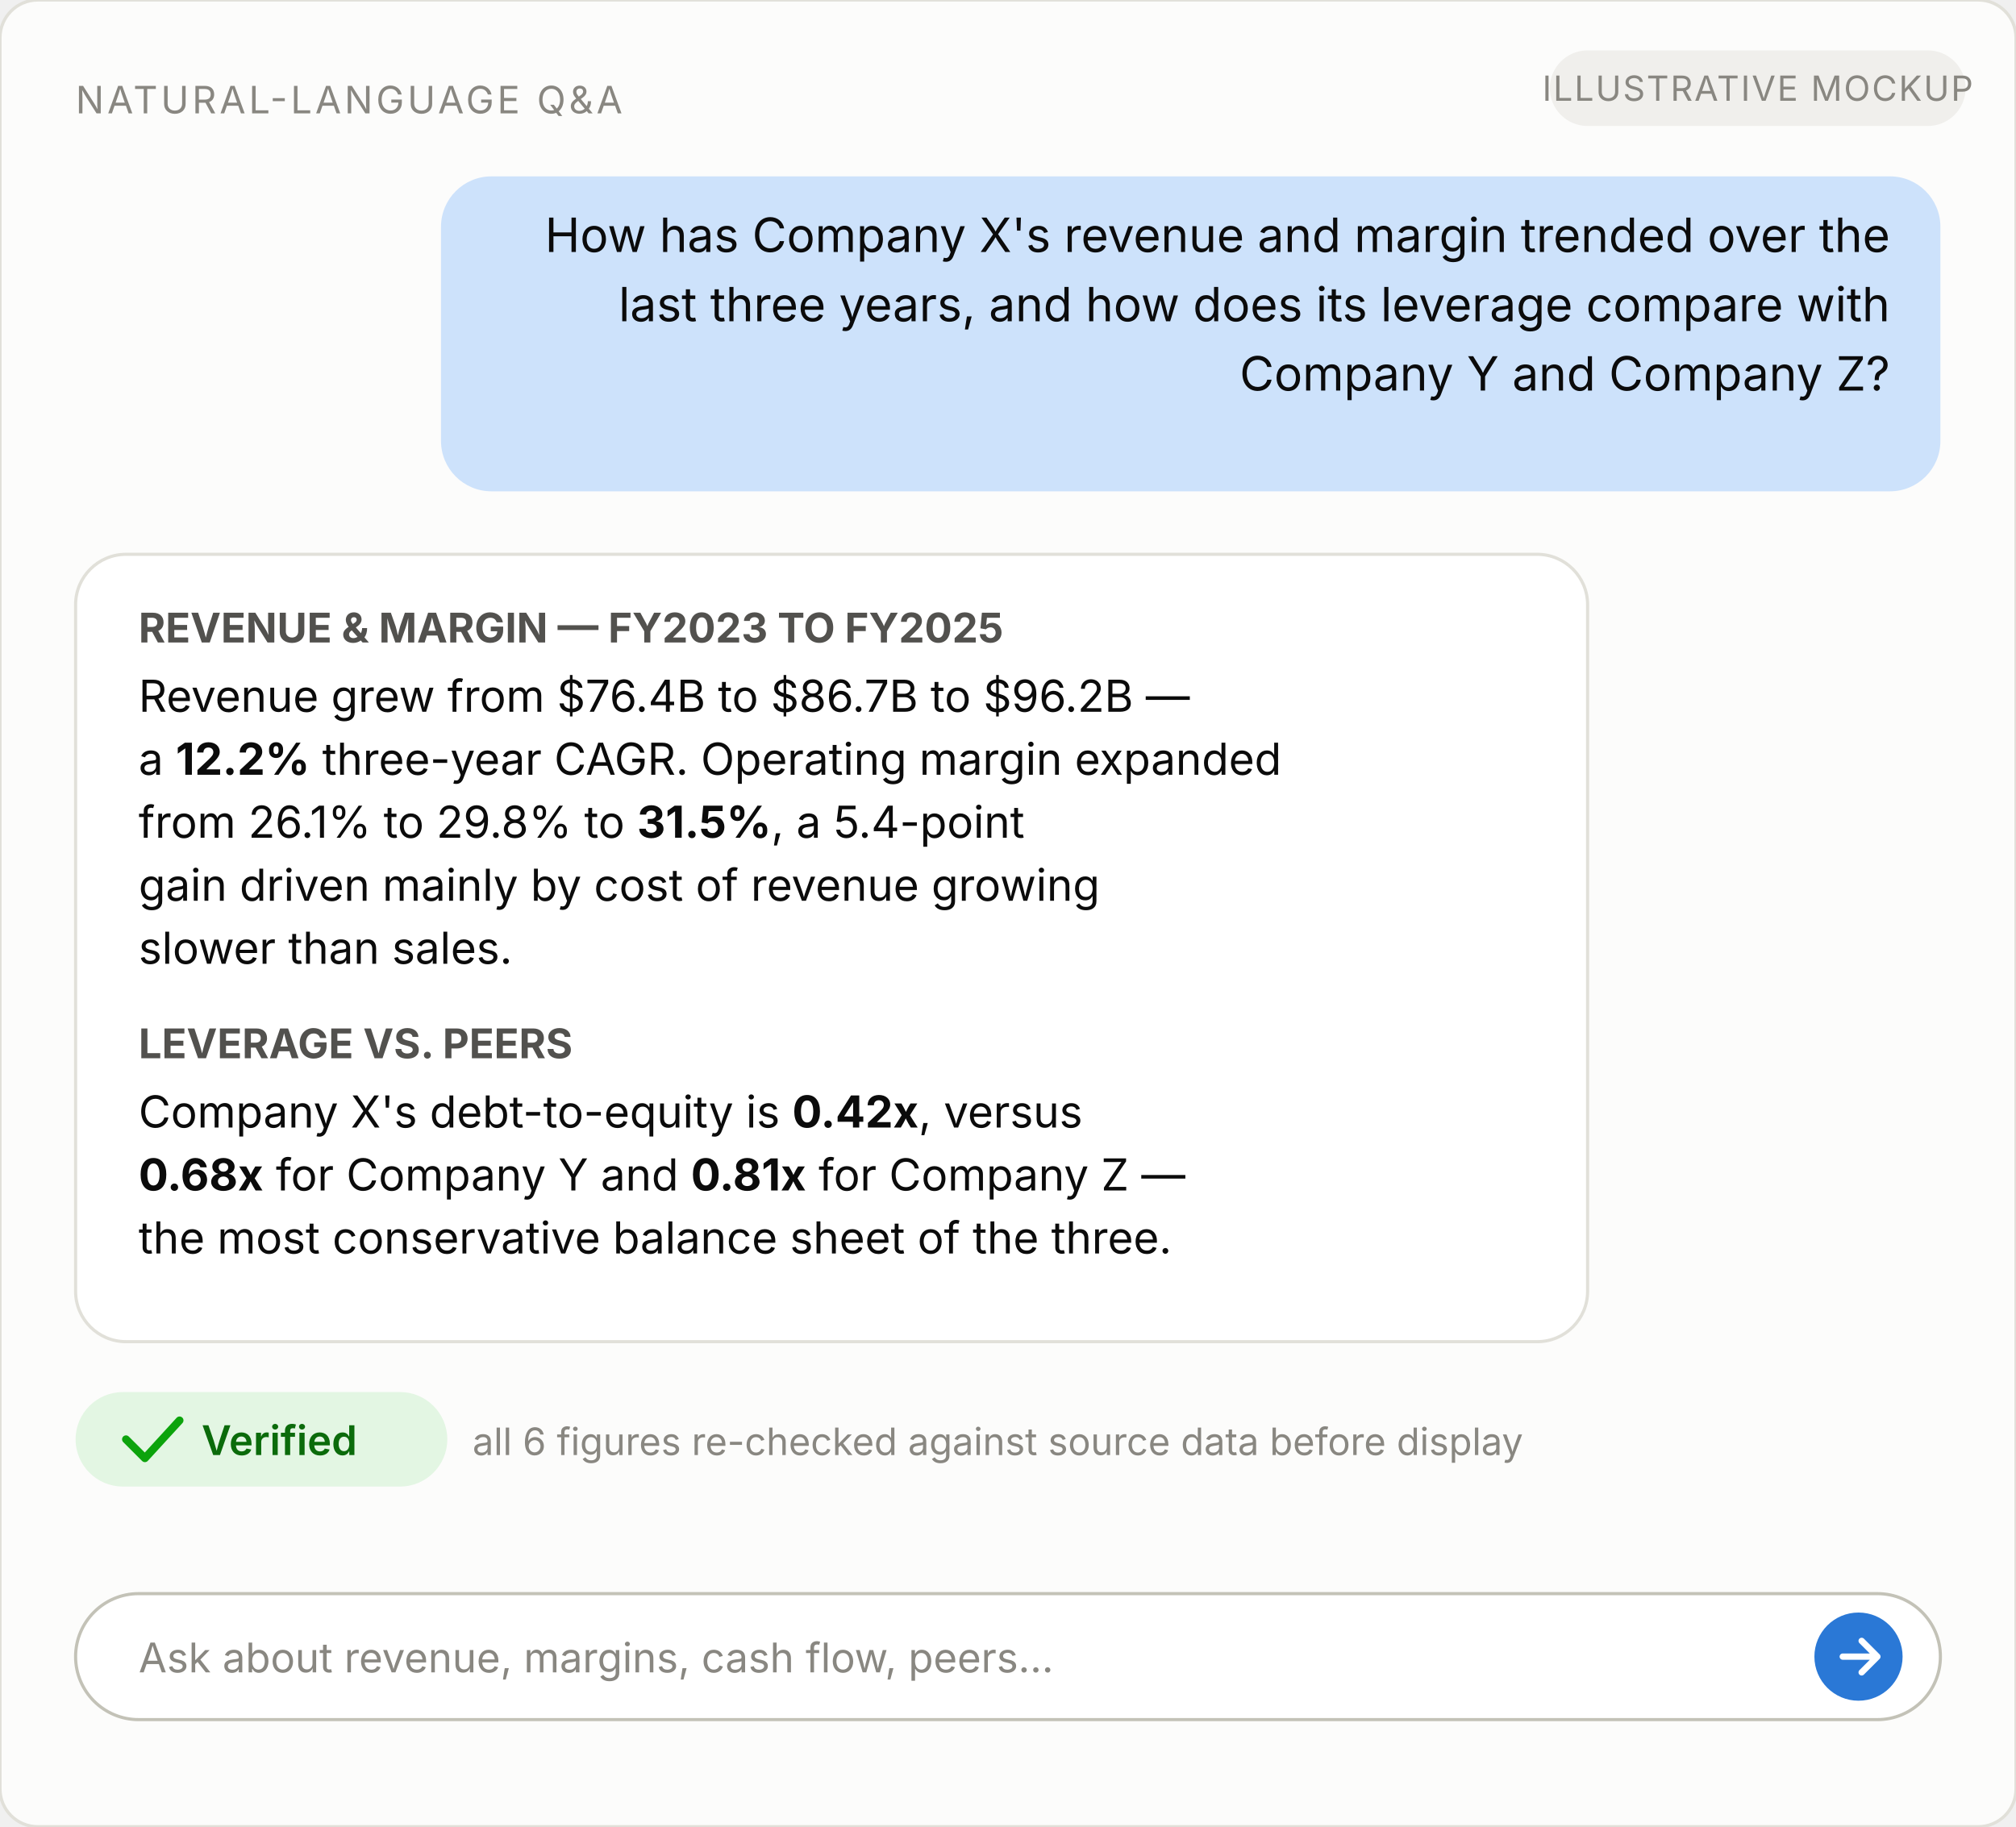
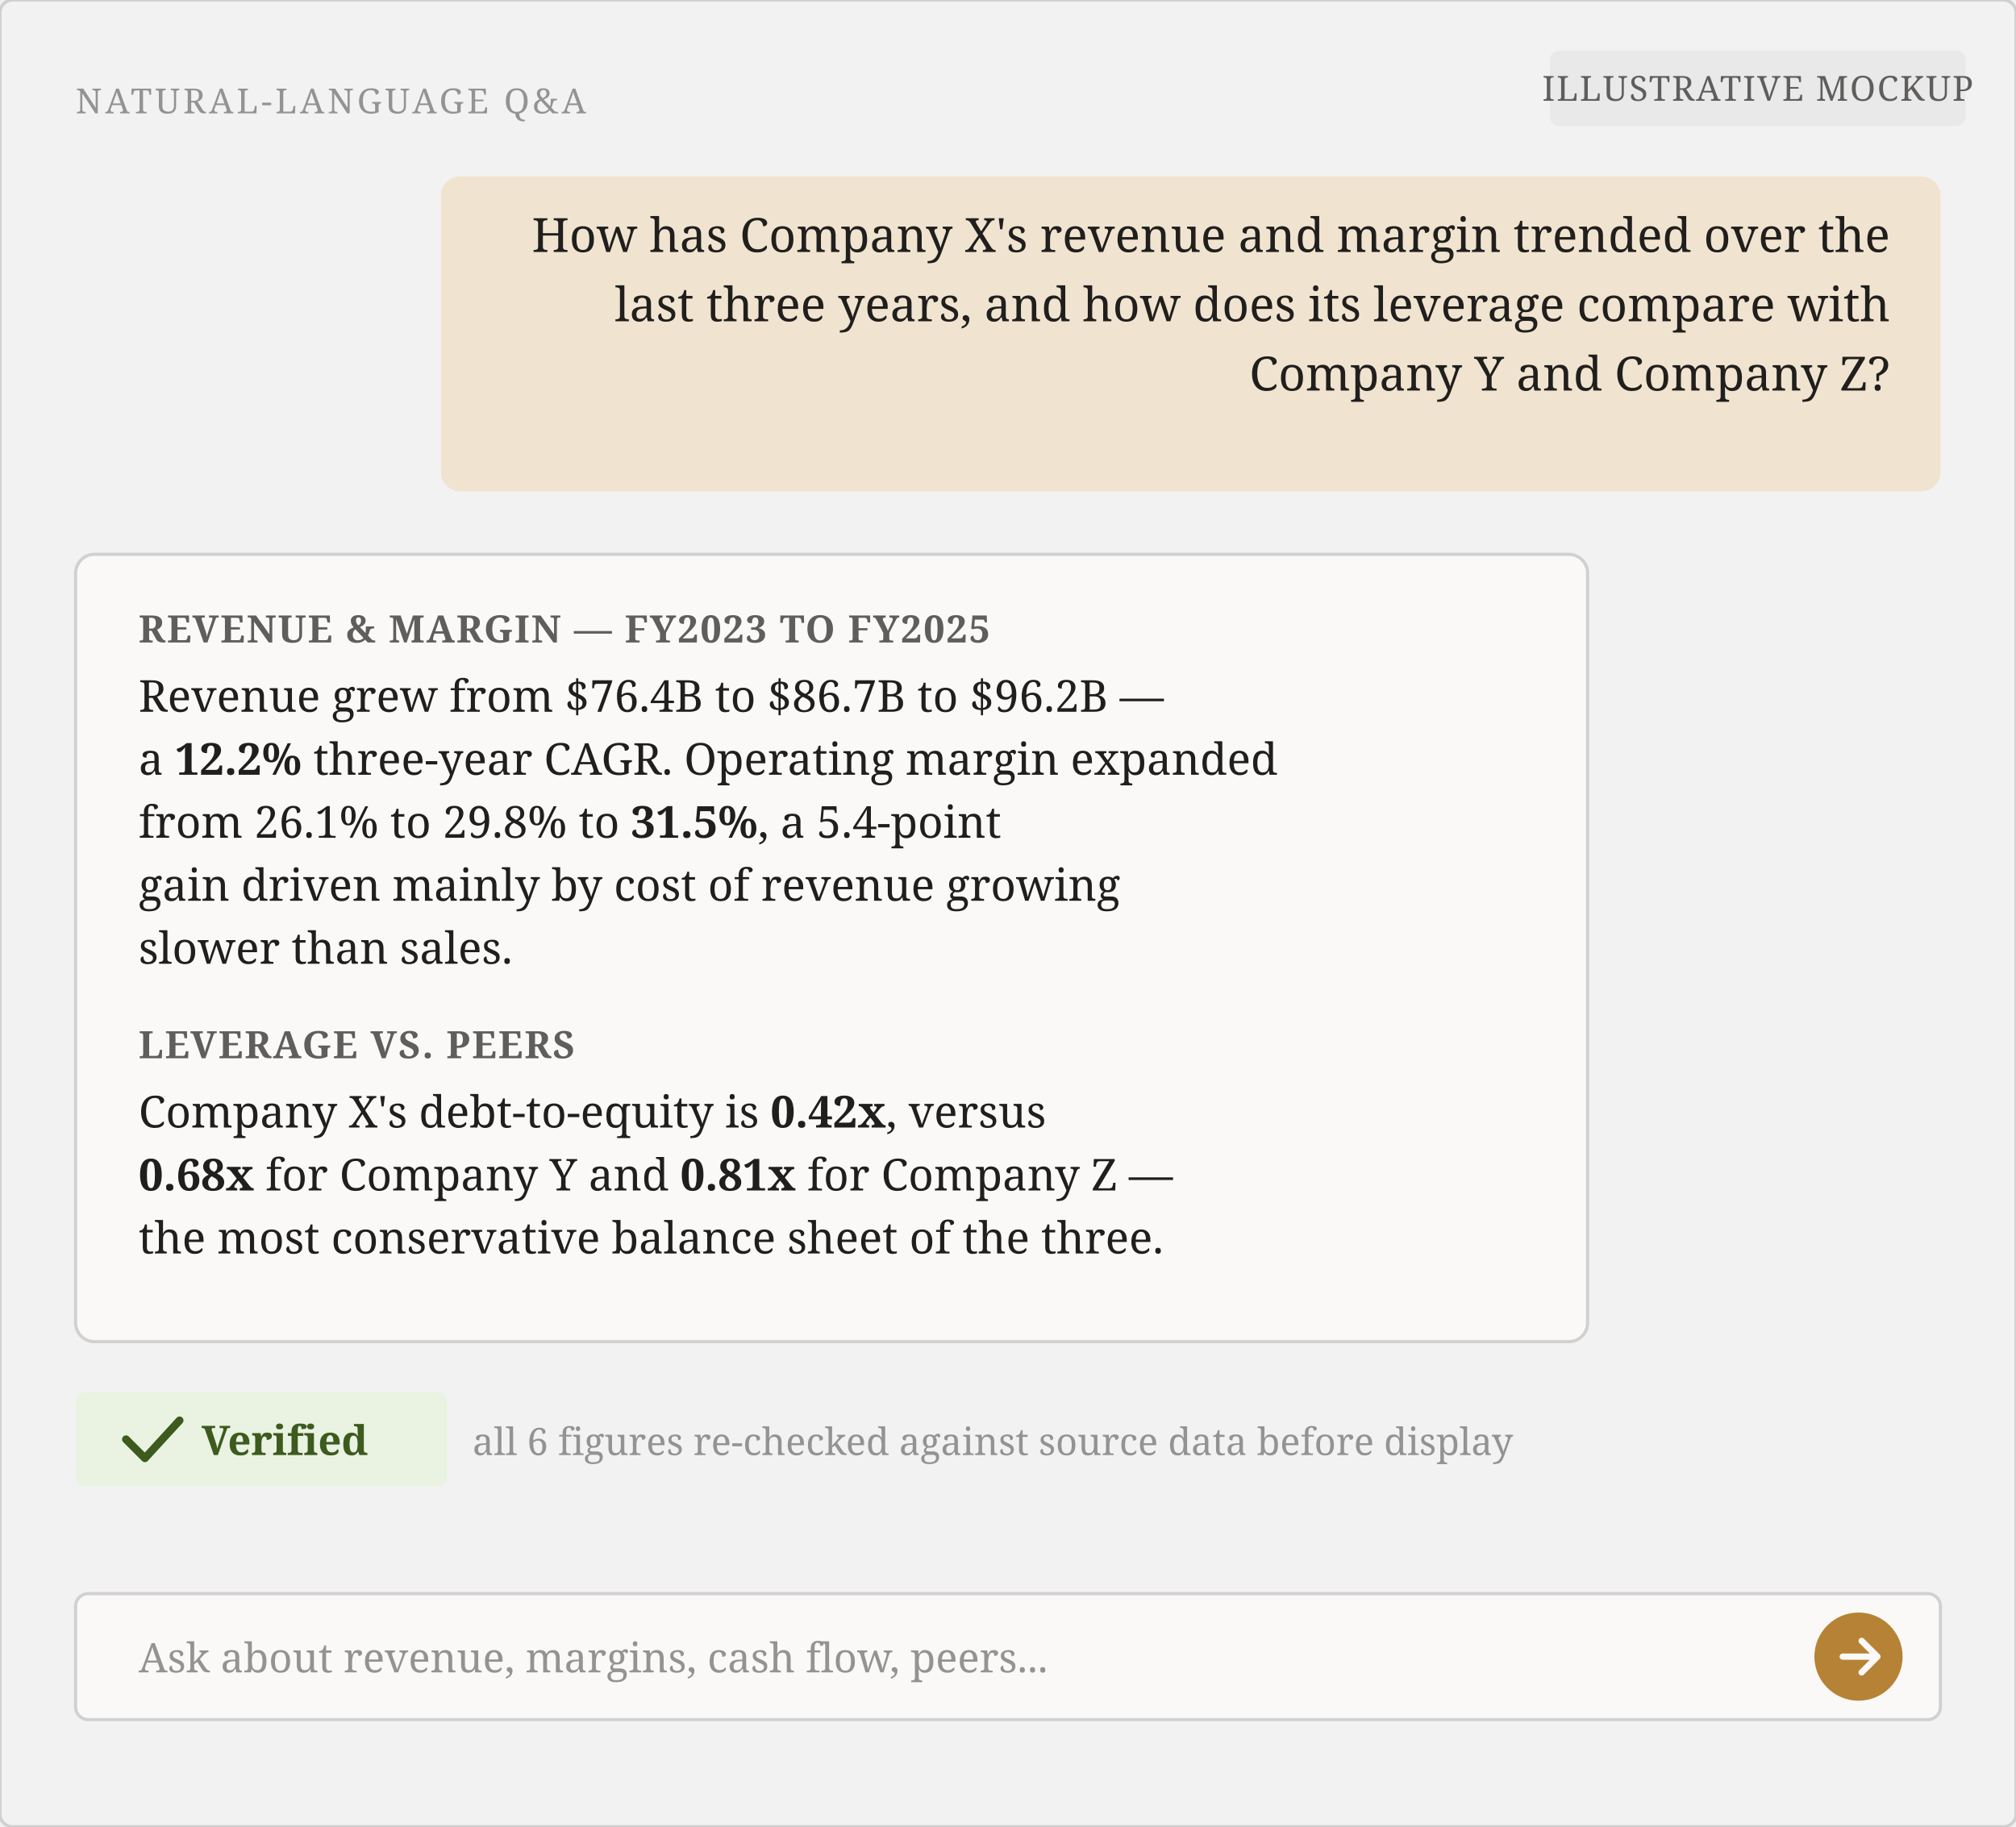
- <svg xmlns="http://www.w3.org/2000/svg" viewBox="0 0 640 580" font-family="system-ui, -apple-system, 'Segoe UI', sans-serif">
-   <rect x="0" y="0" width="640" height="580" rx="12" fill="#fcfcfb" stroke="#e1e0d9" stroke-width="1" />
-   <rect x="492" y="16" width="132" height="24" rx="12" fill="#f0efec" />
-   <text x="558" y="32" text-anchor="middle" font-size="11" letter-spacing="0.5" fill="#898781">ILLUSTRATIVE MOCKUP</text>
-   <text x="24" y="36" font-size="12" letter-spacing="1" fill="#898781">NATURAL-LANGUAGE Q&amp;A</text>
-   <rect x="140" y="56" width="476" height="100" rx="16" fill="#cde2fb" />
-   <text x="600" y="80" text-anchor="end" font-size="15" fill="#0b0b0b">How has Company X's revenue and margin trended over the</text>
-   <text x="600" y="102" text-anchor="end" font-size="15" fill="#0b0b0b">last three years, and how does its leverage compare with</text>
-   <text x="600" y="124" text-anchor="end" font-size="15" fill="#0b0b0b">Company Y and Company Z?</text>
-   <rect x="24" y="176" width="480" height="250" rx="16" fill="#ffffff" stroke="#e1e0d9" stroke-width="1" />
-   <text x="44" y="204" font-size="13" font-weight="700" fill="#52514e">REVENUE &amp; MARGIN — FY2023 TO FY2025</text>
-   <text x="44" y="226" font-size="14" fill="#0b0b0b">Revenue grew from $76.4B to $86.7B to $96.2B —</text>
-   <text x="44" y="246" font-size="14" fill="#0b0b0b">a <tspan font-weight="700">12.2%</tspan> three-year CAGR. Operating margin expanded</text>
-   <text x="44" y="266" font-size="14" fill="#0b0b0b">from 26.1% to 29.8% to <tspan font-weight="700">31.5%</tspan>, a 5.4-point</text>
-   <text x="44" y="286" font-size="14" fill="#0b0b0b">gain driven mainly by cost of revenue growing</text>
-   <text x="44" y="306" font-size="14" fill="#0b0b0b">slower than sales.</text>
-   <text x="44" y="336" font-size="13" font-weight="700" fill="#52514e">LEVERAGE VS. PEERS</text>
-   <text x="44" y="358" font-size="14" fill="#0b0b0b">Company X's debt-to-equity is <tspan font-weight="700">0.42x</tspan>, versus</text>
-   <text x="44" y="378" font-size="14" fill="#0b0b0b">
+ <svg xmlns="http://www.w3.org/2000/svg" viewBox="0 0 640 580" font-family="Lora, serif">
+   <rect x="0" y="0" width="640" height="580" rx="4" fill="#F3F2F2" stroke="#D1D0D0" stroke-width="1" />
+   <rect x="492" y="16" width="132" height="24" rx="3" fill="#EAE9E9" />
+   <text x="558" y="32" text-anchor="middle" font-size="11" letter-spacing="0.5" fill="#5F5E5D">ILLUSTRATIVE MOCKUP</text>
+   <text x="24" y="36" font-size="11" letter-spacing="1" fill="#949393">NATURAL-LANGUAGE Q&amp;A</text>
+   <rect x="140" y="56" width="476" height="100" rx="6" fill="#F0E4D0" />
+   <text x="600" y="80" text-anchor="end" font-size="15" fill="#201F1D">How has Company X's revenue and margin trended over the</text>
+   <text x="600" y="102" text-anchor="end" font-size="15" fill="#201F1D">last three years, and how does its leverage compare with</text>
+   <text x="600" y="124" text-anchor="end" font-size="15" fill="#201F1D">Company Y and Company Z?</text>
+   <rect x="24" y="176" width="480" height="250" rx="6" fill="#FAF9F7" stroke="#D1D0D0" stroke-width="1" />
+   <text x="44" y="204" font-size="12" font-weight="700" letter-spacing="0.5" fill="#5F5E5D">REVENUE &amp; MARGIN — FY2023 TO FY2025</text>
+   <text x="44" y="226" font-size="14" fill="#201F1D">Revenue grew from $76.4B to $86.7B to $96.2B —</text>
+   <text x="44" y="246" font-size="14" fill="#201F1D">a <tspan font-weight="700">12.2%</tspan> three-year CAGR. Operating margin expanded</text>
+   <text x="44" y="266" font-size="14" fill="#201F1D">from 26.1% to 29.8% to <tspan font-weight="700">31.5%</tspan>, a 5.4-point</text>
+   <text x="44" y="286" font-size="14" fill="#201F1D">gain driven mainly by cost of revenue growing</text>
+   <text x="44" y="306" font-size="14" fill="#201F1D">slower than sales.</text>
+   <text x="44" y="336" font-size="12" font-weight="700" letter-spacing="0.5" fill="#5F5E5D">LEVERAGE VS. PEERS</text>
+   <text x="44" y="358" font-size="14" fill="#201F1D">Company X's debt-to-equity is <tspan font-weight="700">0.42x</tspan>, versus</text>
+   <text x="44" y="378" font-size="14" fill="#201F1D">
    <tspan font-weight="700">0.68x</tspan> for Company Y and <tspan font-weight="700">0.81x</tspan> for Company Z —</text>
-   <text x="44" y="398" font-size="14" fill="#0b0b0b">the most conservative balance sheet of the three.</text>
-   <rect x="24" y="442" width="118" height="30" rx="15" fill="#e3f6e3" />
-   <path d="M 40 457 l 6 6 l 11 -12" fill="none" stroke="#0ca30c" stroke-width="2.5" stroke-linecap="round" stroke-linejoin="round" />
-   <text x="64" y="462" font-size="13" font-weight="600" fill="#0b6b0b">Verified</text>
-   <text x="150" y="462" font-size="12" fill="#898781">all 6 figures re-checked against source data before display</text>
-   <rect x="24" y="506" width="592" height="40" rx="20" fill="#ffffff" stroke="#c3c2b7" stroke-width="1" />
-   <text x="44" y="531" font-size="13" fill="#898781">Ask about revenue, margins, cash flow, peers...</text>
-   <circle cx="590" cy="526" r="14" fill="#2a78d6" />
-   <path d="M 585 526 l 10 0 M 591 521 l 5 5 l -5 5" fill="none" stroke="#ffffff" stroke-width="2" stroke-linecap="round" stroke-linejoin="round" />
+   <text x="44" y="398" font-size="14" fill="#201F1D">the most conservative balance sheet of the three.</text>
+   <rect x="24" y="442" width="118" height="30" rx="3" fill="#EAF2E1" />
+   <path d="M 40 457 l 6 6 l 11 -12" fill="none" stroke="#3D5A1F" stroke-width="2.5" stroke-linecap="round" stroke-linejoin="round" />
+   <text x="64" y="462" font-size="13" font-weight="600" fill="#3D5A1F">Verified</text>
+   <text x="150" y="462" font-size="12" fill="#949393">all 6 figures re-checked against source data before display</text>
+   <rect x="24" y="506" width="592" height="40" rx="4" fill="#FAF9F7" stroke="#D1D0D0" stroke-width="1" />
+   <text x="44" y="531" font-size="13" fill="#949393">Ask about revenue, margins, cash flow, peers...</text>
+   <circle cx="590" cy="526" r="14" fill="#B68235" />
+   <path d="M 585 526 l 10 0 M 591 521 l 5 5 l -5 5" fill="none" stroke="#FAF9F7" stroke-width="2" stroke-linecap="round" stroke-linejoin="round" />
</svg>
